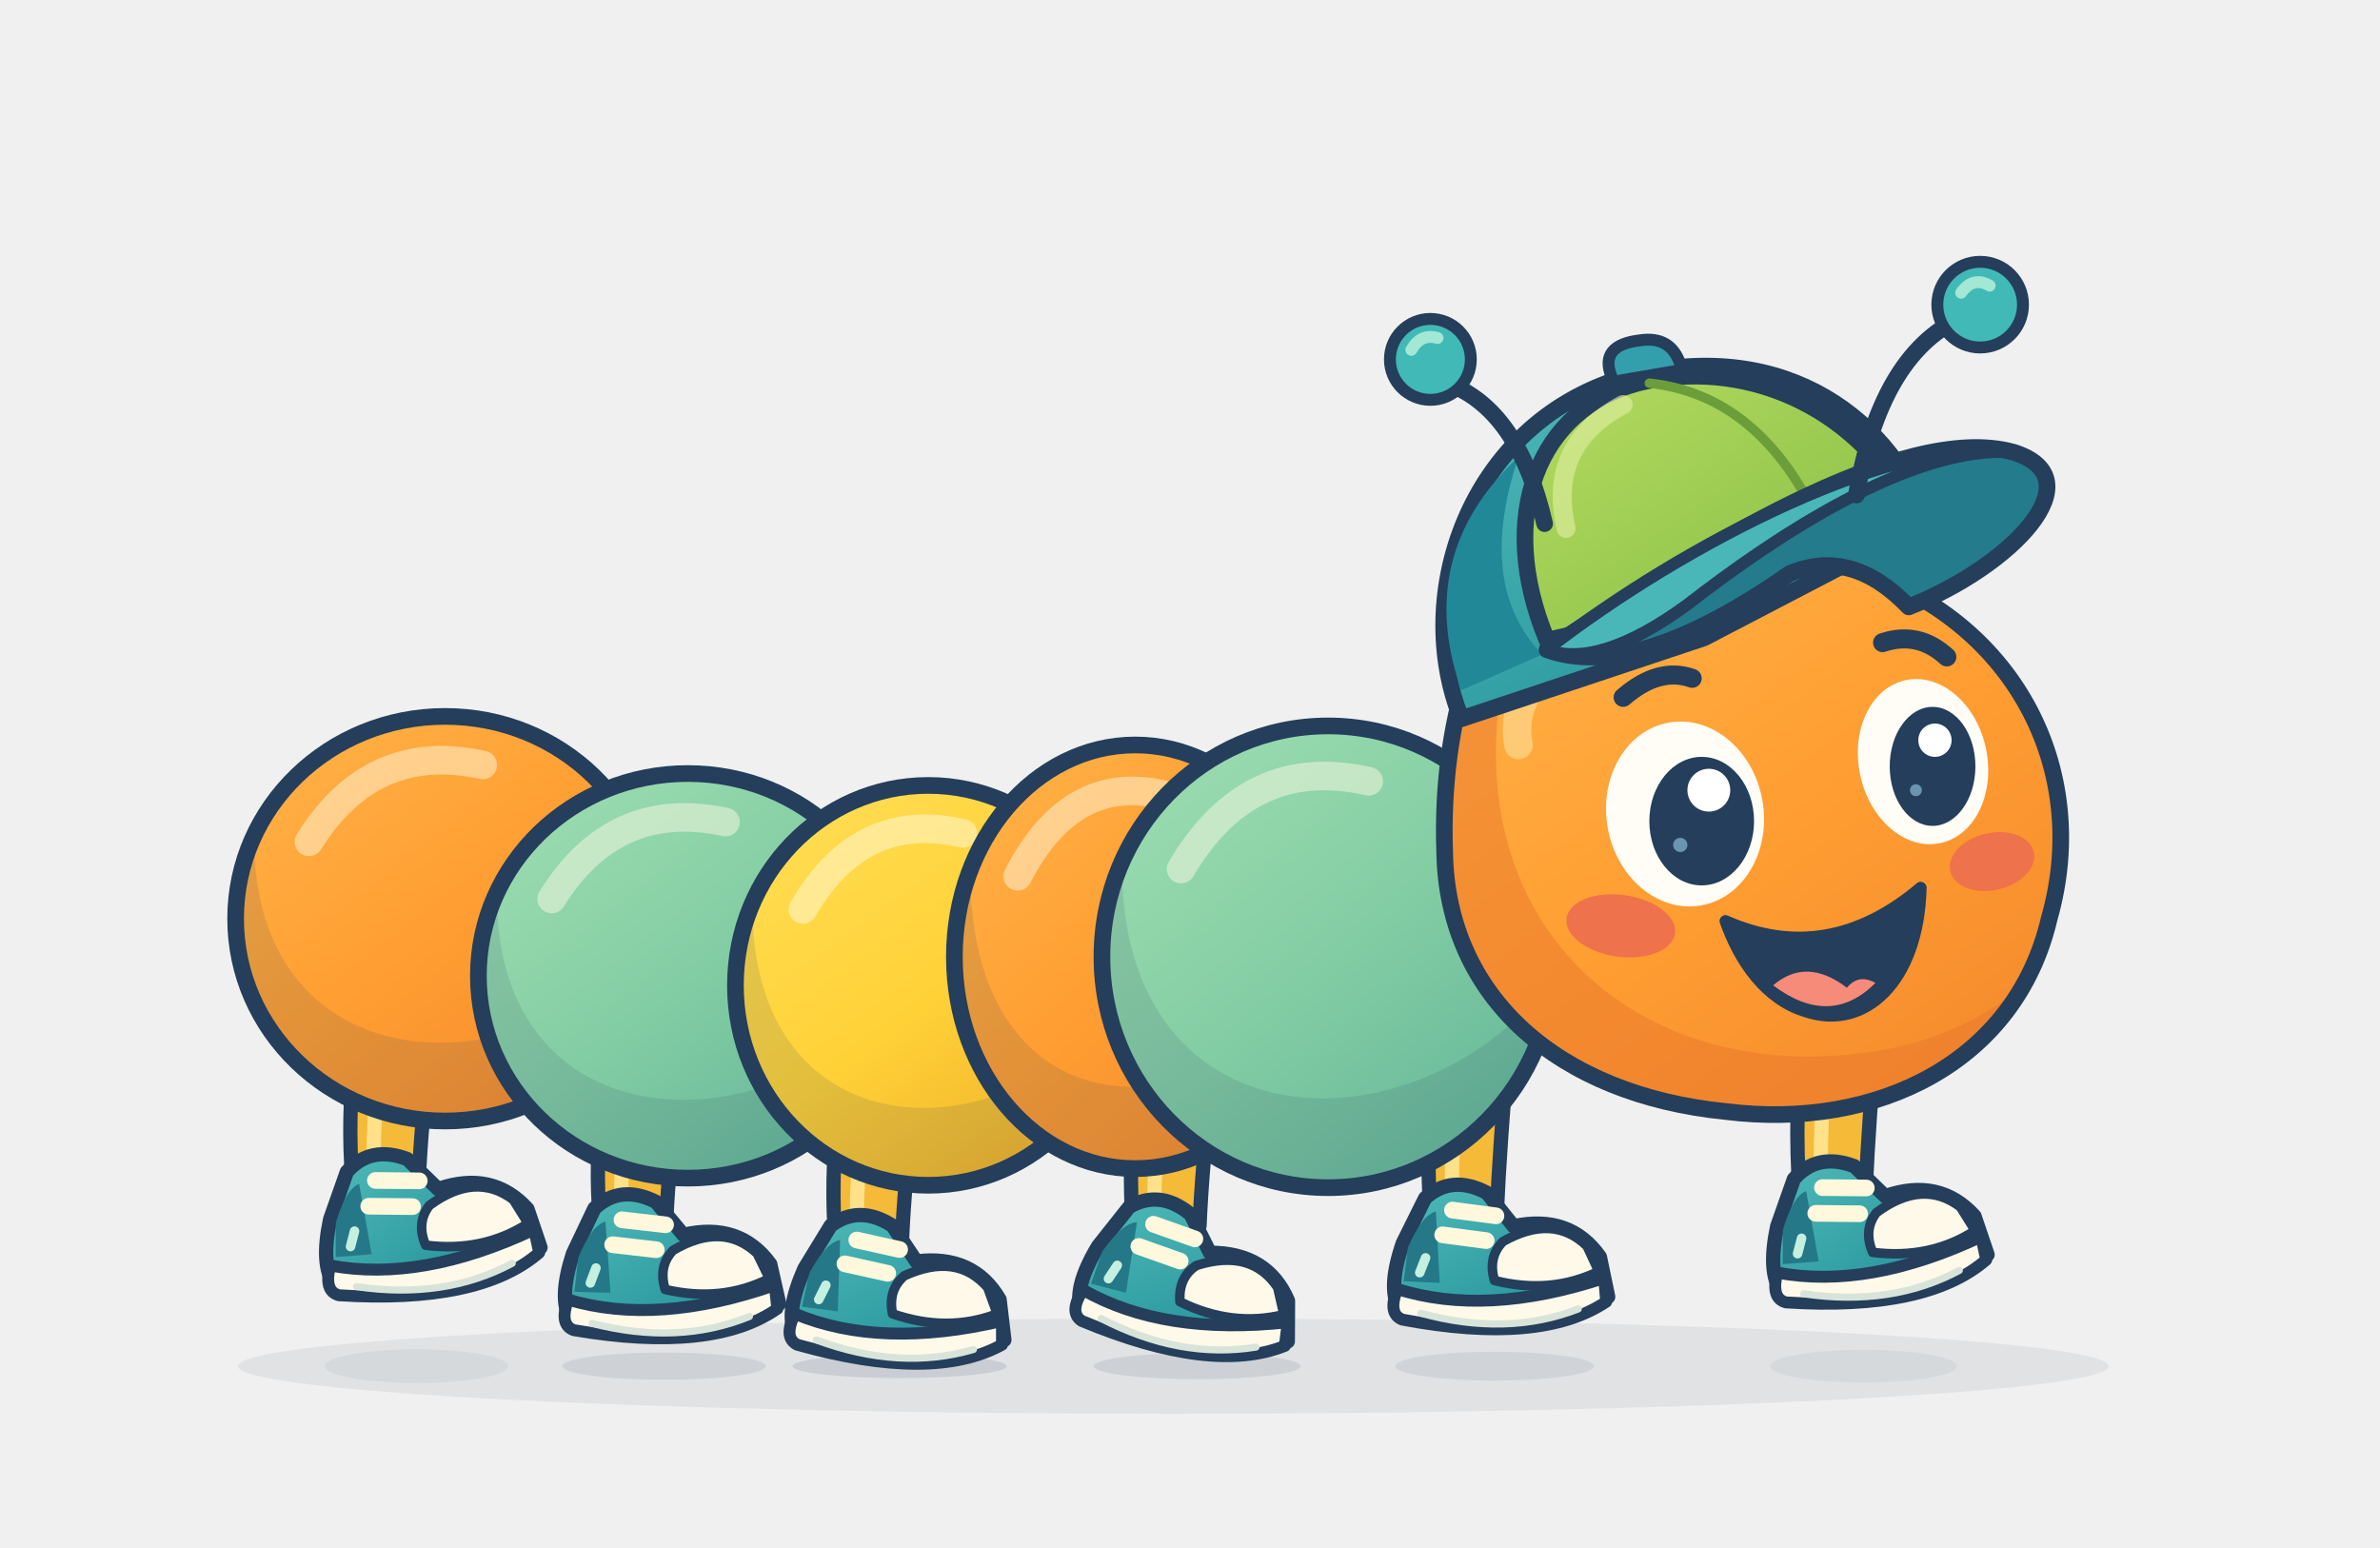
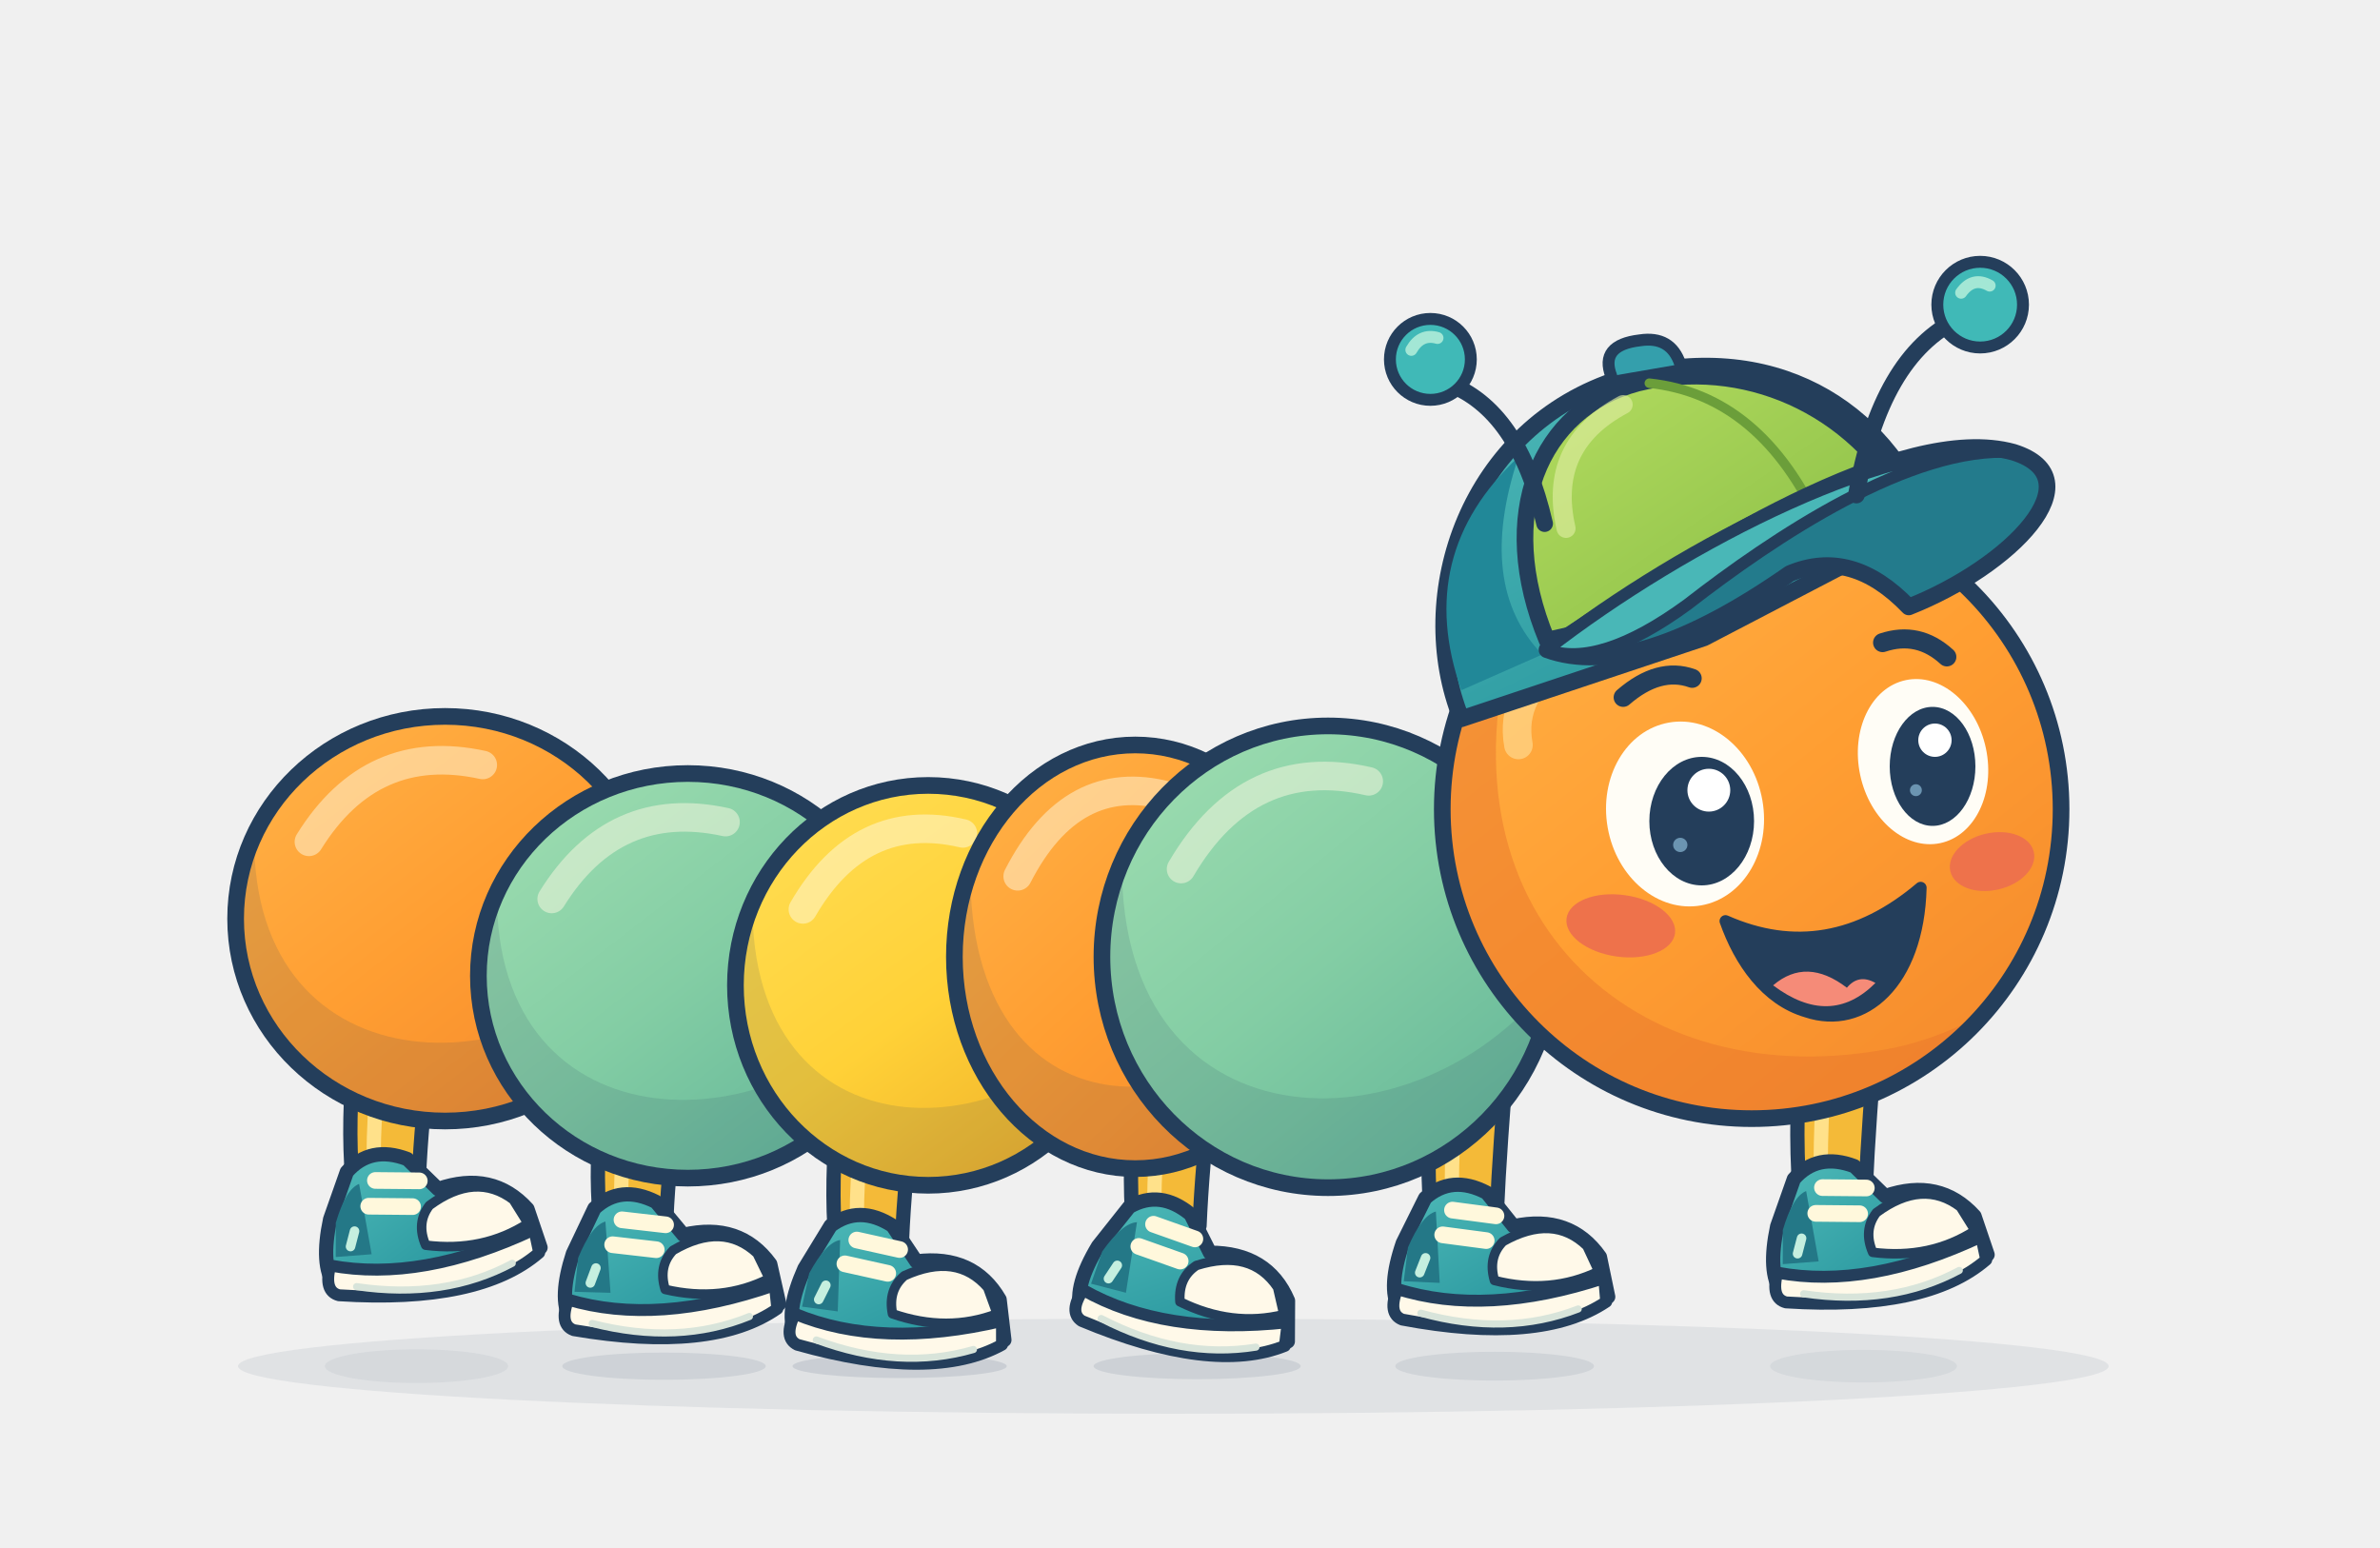
<svg xmlns="http://www.w3.org/2000/svg" width="1200" height="780" viewBox="0 0 1000 650" role="img" aria-labelledby="title desc">
  <defs>
    <linearGradient id="orange" x1="0" y1="0" x2=".8" y2="1">
      <stop stop-color="#ffb449" />
      <stop offset=".55" stop-color="#ff9e32" />
      <stop offset="1" stop-color="#f58b2d" />
    </linearGradient>
    <linearGradient id="mint" x1="0" y1="0" x2=".8" y2="1">
      <stop stop-color="#a1dfb2" />
      <stop offset=".55" stop-color="#83cda4" />
      <stop offset="1" stop-color="#64b699" />
    </linearGradient>
    <linearGradient id="yellow" x1="0" y1="0" x2=".7" y2="1">
      <stop stop-color="#ffdf57" />
      <stop offset=".6" stop-color="#ffd137" />
      <stop offset="1" stop-color="#f0b32b" />
    </linearGradient>
    <linearGradient id="shoe" x1="0" y1="0" x2=".7" y2="1">
      <stop stop-color="#4fbab8" />
      <stop offset="1" stop-color="#26949d" />
    </linearGradient>
    <linearGradient id="cap" x1="0" y1="0" x2="1" y2="1">
      <stop stop-color="#b4dc60" />
      <stop offset="1" stop-color="#85bb43" />
    </linearGradient>
    <clipPath id="face">
-       <path d="M616 285 C633 238 716 216 779 239 C846 260 879 323 861 386 C847 446 789 475 725 467 C655 460 608 419 607 358 C606 329 610 304 616 285Z" />
+       <circle cx="736" cy="340" r="130" />
    </clipPath>
  </defs>
  <ellipse cx="493" cy="574" rx="393" ry="20" fill="#243e5b" opacity=".08" />
  <ellipse cx="175" cy="574" rx="38.5" ry="7.08" fill="#243e5b" opacity="0.055" />
  <ellipse cx="279" cy="574" rx="42.75" ry="5.72" fill="#243e5b" opacity="0.098" />
  <ellipse cx="378" cy="574" rx="45" ry="5" fill="#243e5b" opacity="0.12" />
  <ellipse cx="503" cy="574" rx="43.5" ry="5.48" fill="#243e5b" opacity="0.105" />
  <ellipse cx="628" cy="574" rx="41.75" ry="6.04" fill="#243e5b" opacity="0.087" />
  <ellipse cx="783" cy="574" rx="39.25" ry="6.84" fill="#243e5b" opacity="0.062" />
  <g id="legs-and-sneakers">
    <g transform="translate(172 524)" stroke="#243e5b" stroke-linejoin="round" stroke-linecap="round">
      <path d="M-23 -84 L9 -84 Q5 -53 4 -29 L-24 -29 Q-26 -52 -23 -84Z" fill="#f4ba38" stroke-width="6" />
      <path d="M-13 -76 Q-15 -53 -15 -38" fill="none" stroke="#ffe18a" stroke-width="6" />
      <g transform="rotate(-12 -10 -32)">
        <path d="M-26 -35 Q-14 -44 0 -35 L10 -20 Q34 -23 45 -4 L47 13 Q20 27 -41 10 Q-45 1 -37 -17Z" fill="url(#shoe)" stroke-width="6" />
        <path d="M-35 -15 Q-28 -28 -22 -29 L-23 1 L-38 -1Z" fill="#247887" stroke="none" />
        <path d="M5 -14 Q27 -24 40 -9 L44 2 Q23 10 0 2 Q-2 -8 5 -14Z" fill="#fff9e9" stroke-width="4" />
        <path d="M-41 2 Q-5 17 46 5 L46 15 Q17 31 -40 15 Q-46 12 -41 2Z" fill="#fff9e9" stroke-width="5" />
        <path d="M-32 13 Q3 26 34 17" fill="none" stroke="#d8e4da" stroke-width="3" />
        <path d="M-15 -29 l18 4 M-20 -19 l18 4" stroke="#fff8dc" stroke-width="7" />
        <path d="M-28 -10 l-3 6" stroke="#c5efdf" stroke-width="4" />
      </g>
    </g>
    <g transform="translate(276 541)" stroke="#243e5b" stroke-linejoin="round" stroke-linecap="round">
      <path d="M-23 -76 L9 -76 Q5 -53 4 -29 L-24 -29 Q-26 -52 -23 -76Z" fill="#f4ba38" stroke-width="6" />
      <path d="M-13 -68 Q-15 -53 -15 -38" fill="none" stroke="#ffe18a" stroke-width="6" />
      <g transform="rotate(-6 -10 -32)">
        <path d="M-26 -35 Q-14 -44 0 -35 L10 -20 Q34 -23 45 -4 L47 13 Q20 27 -41 10 Q-45 1 -37 -17Z" fill="url(#shoe)" stroke-width="6" />
        <path d="M-35 -15 Q-28 -28 -22 -29 L-23 1 L-38 -1Z" fill="#247887" stroke="none" />
        <path d="M5 -14 Q27 -24 40 -9 L44 2 Q23 10 0 2 Q-2 -8 5 -14Z" fill="#fff9e9" stroke-width="4" />
        <path d="M-41 2 Q-5 17 46 5 L46 15 Q17 31 -40 15 Q-46 12 -41 2Z" fill="#fff9e9" stroke-width="5" />
        <path d="M-32 13 Q3 26 34 17" fill="none" stroke="#d8e4da" stroke-width="3" />
        <path d="M-15 -29 l18 4 M-20 -19 l18 4" stroke="#fff8dc" stroke-width="7" />
        <path d="M-28 -10 l-3 6" stroke="#c5efdf" stroke-width="4" />
      </g>
    </g>
    <g transform="translate(375 550)" stroke="#243e5b" stroke-linejoin="round" stroke-linecap="round">
      <path d="M-23 -85 L9 -85 Q5 -53 4 -29 L-24 -29 Q-26 -52 -23 -85Z" fill="#f4ba38" stroke-width="6" />
      <path d="M-13 -77 Q-15 -53 -15 -38" fill="none" stroke="#ffe18a" stroke-width="6" />
      <g transform="rotate(0 -10 -32)">
        <path d="M-26 -35 Q-14 -44 0 -35 L10 -20 Q34 -23 45 -4 L47 13 Q20 27 -41 10 Q-45 1 -37 -17Z" fill="url(#shoe)" stroke-width="6" />
        <path d="M-35 -15 Q-28 -28 -22 -29 L-23 1 L-38 -1Z" fill="#247887" stroke="none" />
        <path d="M5 -14 Q27 -24 40 -9 L44 2 Q23 10 0 2 Q-2 -8 5 -14Z" fill="#fff9e9" stroke-width="4" />
        <path d="M-41 2 Q-5 17 46 5 L46 15 Q17 31 -40 15 Q-46 12 -41 2Z" fill="#fff9e9" stroke-width="5" />
        <path d="M-32 13 Q3 26 34 17" fill="none" stroke="#d8e4da" stroke-width="3" />
        <path d="M-15 -29 l18 4 M-20 -19 l18 4" stroke="#fff8dc" stroke-width="7" />
        <path d="M-28 -10 l-3 6" stroke="#c5efdf" stroke-width="4" />
      </g>
    </g>
    <g transform="translate(500 544)" stroke="#243e5b" stroke-linejoin="round" stroke-linecap="round">
      <path d="M-23 -89 L9 -89 Q5 -53 4 -29 L-24 -29 Q-26 -52 -23 -89Z" fill="#f4ba38" stroke-width="6" />
      <path d="M-13 -81 Q-15 -53 -15 -38" fill="none" stroke="#ffe18a" stroke-width="6" />
      <g transform="rotate(7 -10 -32)">
        <path d="M-26 -35 Q-14 -44 0 -35 L10 -20 Q34 -23 45 -4 L47 13 Q20 27 -41 10 Q-45 1 -37 -17Z" fill="url(#shoe)" stroke-width="6" />
        <path d="M-35 -15 Q-28 -28 -22 -29 L-23 1 L-38 -1Z" fill="#247887" stroke="none" />
        <path d="M5 -14 Q27 -24 40 -9 L44 2 Q23 10 0 2 Q-2 -8 5 -14Z" fill="#fff9e9" stroke-width="4" />
        <path d="M-41 2 Q-5 17 46 5 L46 15 Q17 31 -40 15 Q-46 12 -41 2Z" fill="#fff9e9" stroke-width="5" />
        <path d="M-32 13 Q3 26 34 17" fill="none" stroke="#d8e4da" stroke-width="3" />
        <path d="M-15 -29 l18 4 M-20 -19 l18 4" stroke="#fff8dc" stroke-width="7" />
        <path d="M-28 -10 l-3 6" stroke="#c5efdf" stroke-width="4" />
      </g>
    </g>
    <g transform="translate(625 537)" stroke="#243e5b" stroke-linejoin="round" stroke-linecap="round">
      <path d="M-23 -102 L9 -102 Q5 -53 4 -29 L-24 -29 Q-26 -52 -23 -102Z" fill="#f4ba38" stroke-width="6" />
      <path d="M-13 -94 Q-15 -53 -15 -38" fill="none" stroke="#ffe18a" stroke-width="6" />
      <g transform="rotate(-5 -10 -32)">
        <path d="M-26 -35 Q-14 -44 0 -35 L10 -20 Q34 -23 45 -4 L47 13 Q20 27 -41 10 Q-45 1 -37 -17Z" fill="url(#shoe)" stroke-width="6" />
        <path d="M-35 -15 Q-28 -28 -22 -29 L-23 1 L-38 -1Z" fill="#247887" stroke="none" />
        <path d="M5 -14 Q27 -24 40 -9 L44 2 Q23 10 0 2 Q-2 -8 5 -14Z" fill="#fff9e9" stroke-width="4" />
        <path d="M-41 2 Q-5 17 46 5 L46 15 Q17 31 -40 15 Q-46 12 -41 2Z" fill="#fff9e9" stroke-width="5" />
        <path d="M-32 13 Q3 26 34 17" fill="none" stroke="#d8e4da" stroke-width="3" />
        <path d="M-15 -29 l18 4 M-20 -19 l18 4" stroke="#fff8dc" stroke-width="7" />
        <path d="M-28 -10 l-3 6" stroke="#c5efdf" stroke-width="4" />
      </g>
    </g>
    <g transform="translate(780 527)" stroke="#243e5b" stroke-linejoin="round" stroke-linecap="round">
      <path d="M-23 -102 L9 -102 Q5 -53 4 -29 L-24 -29 Q-26 -52 -23 -102Z" fill="#f4ba38" stroke-width="6" />
      <path d="M-13 -94 Q-15 -53 -15 -38" fill="none" stroke="#ffe18a" stroke-width="6" />
      <g transform="rotate(-12 -10 -32)">
        <path d="M-26 -35 Q-14 -44 0 -35 L10 -20 Q34 -23 45 -4 L47 13 Q20 27 -41 10 Q-45 1 -37 -17Z" fill="url(#shoe)" stroke-width="6" />
        <path d="M-35 -15 Q-28 -28 -22 -29 L-23 1 L-38 -1Z" fill="#247887" stroke="none" />
        <path d="M5 -14 Q27 -24 40 -9 L44 2 Q23 10 0 2 Q-2 -8 5 -14Z" fill="#fff9e9" stroke-width="4" />
        <path d="M-41 2 Q-5 17 46 5 L46 15 Q17 31 -40 15 Q-46 12 -41 2Z" fill="#fff9e9" stroke-width="5" />
        <path d="M-32 13 Q3 26 34 17" fill="none" stroke="#d8e4da" stroke-width="3" />
        <path d="M-15 -29 l18 4 M-20 -19 l18 4" stroke="#fff8dc" stroke-width="7" />
        <path d="M-28 -10 l-3 6" stroke="#c5efdf" stroke-width="4" />
      </g>
    </g>
  </g>
  <g id="body">
    <g id="tail" transform="translate(187 386)">
      <defs>
        <clipPath id="clip-tail">
          <ellipse rx="88" ry="85" />
        </clipPath>
      </defs>
      <ellipse rx="88" ry="85" fill="url(#orange)" />
      <g clip-path="url(#clip-tail)">
        <path d="M-79.2 -51 C-92.4 68 26.4 76.5 83.6 12.75 L123.2 110.5 H-123.2Z" fill="#243e5b" opacity=".13" />
        <path d="M-57.2 -32.3 Q-30.8 -74.8 15.84 -64.6" fill="none" stroke="#fffbe3" stroke-opacity=".48" stroke-width="12" stroke-linecap="round" />
      </g>
      <ellipse rx="88" ry="85" fill="none" stroke="#243e5b" stroke-width="7" />
    </g>
    <g id="mint-back" transform="translate(289 410)">
      <defs>
        <clipPath id="clip-mint-back">
          <ellipse rx="88" ry="85" />
        </clipPath>
      </defs>
      <ellipse rx="88" ry="85" fill="url(#mint)" />
      <g clip-path="url(#clip-mint-back)">
        <path d="M-79.2 -51 C-92.4 68 26.4 76.5 83.6 12.75 L123.2 110.5 H-123.2Z" fill="#243e5b" opacity=".13" />
        <path d="M-57.2 -32.3 Q-30.8 -74.8 15.84 -64.6" fill="none" stroke="#fffbe3" stroke-opacity=".48" stroke-width="12" stroke-linecap="round" />
      </g>
      <ellipse rx="88" ry="85" fill="none" stroke="#243e5b" stroke-width="7" />
    </g>
    <g id="yellow-middle" transform="translate(390 414)">
      <defs>
        <clipPath id="clip-yellow-middle">
          <ellipse rx="81" ry="84" />
        </clipPath>
      </defs>
      <ellipse rx="81" ry="84" fill="url(#yellow)" />
      <g clip-path="url(#clip-yellow-middle)">
        <path d="M-72.9 -50.4 C-85.05 67.2 24.3 75.6 76.95 12.6 L113.4 109.2 H-113.4Z" fill="#243e5b" opacity=".13" />
        <path d="M-52.65 -31.92 Q-28.35 -73.92 14.58 -63.84" fill="none" stroke="#fffbe3" stroke-opacity=".48" stroke-width="12" stroke-linecap="round" />
      </g>
      <ellipse rx="81" ry="84" fill="none" stroke="#243e5b" stroke-width="7" />
    </g>
    <g id="orange-middle" transform="translate(477 402)">
      <defs>
        <clipPath id="clip-orange-middle">
          <ellipse rx="76" ry="89" />
        </clipPath>
      </defs>
      <ellipse rx="76" ry="89" fill="url(#orange)" />
      <g clip-path="url(#clip-orange-middle)">
        <path d="M-68.4 -53.4 C-79.8 71.2 22.8 80.1 72.2 13.35 L106.4 115.7 H-106.4Z" fill="#243e5b" opacity=".13" />
        <path d="M-49.4 -33.82 Q-26.6 -78.32 13.68 -67.64" fill="none" stroke="#fffbe3" stroke-opacity=".48" stroke-width="12" stroke-linecap="round" />
      </g>
      <ellipse rx="76" ry="89" fill="none" stroke="#243e5b" stroke-width="7" />
    </g>
    <g id="mint-front" transform="translate(558 402)">
      <defs>
        <clipPath id="clip-mint-front">
          <ellipse rx="95" ry="97" />
        </clipPath>
      </defs>
      <ellipse rx="95" ry="97" fill="url(#mint)" />
      <g clip-path="url(#clip-mint-front)">
        <path d="M-85.5 -58.2 C-99.75 77.6 28.5 87.3 90.25 14.55 L133 126.1 H-133Z" fill="#243e5b" opacity=".13" />
        <path d="M-61.75 -36.86 Q-33.25 -85.36 17.1 -73.72" fill="none" stroke="#fffbe3" stroke-opacity=".48" stroke-width="12" stroke-linecap="round" />
      </g>
      <ellipse rx="95" ry="97" fill="none" stroke="#243e5b" stroke-width="7" />
    </g>
  </g>
  <g id="head" stroke-linecap="round" stroke-linejoin="round">
-     <path d="M616 285 C633 238 716 216 779 239 C846 260 879 323 861 386 C847 446 789 475 725 467 C655 460 608 419 607 358 C606 329 610 304 616 285Z" fill="url(#orange)" />
+     <circle cx="736" cy="340" r="130" fill="url(#orange)" />
    <g clip-path="url(#face)">
      <path d="M638 259 C599 382 686 463 797 440 C836 431 862 408 877 382 L889 496 L588 499 L580 240Z" fill="#e8752b" opacity=".48" />
      <path d="M638 313 Q634 291 657 276" fill="none" stroke="#ffe09a" stroke-width="12" opacity=".6" />
    </g>
-     <path d="M616 285 C633 238 716 216 779 239 C846 260 879 323 861 386 C847 446 789 475 725 467 C655 460 608 419 607 358 C606 329 610 304 616 285Z" fill="none" stroke="#243e5b" stroke-width="7" />
+     <circle cx="736" cy="340" r="130" fill="none" stroke="#243e5b" stroke-width="7" />
    <g id="eyes">
      <ellipse cx="708" cy="342" rx="33" ry="39" fill="#fffdf6" transform="rotate(-10 708 342)" />
      <ellipse cx="808" cy="320" rx="27" ry="35" fill="#fffdf6" transform="rotate(-12 808 320)" />
      <ellipse cx="715" cy="345" rx="22" ry="27" fill="#243e5b" />
      <ellipse cx="812" cy="322" rx="18" ry="25" fill="#243e5b" />
      <circle cx="718" cy="332" r="9" fill="white" />
      <circle cx="813" cy="311" r="7" fill="white" />
      <circle cx="706" cy="355" r="3" fill="#6b94b1" />
      <circle cx="805" cy="332" r="2.5" fill="#6b94b1" />
      <path d="M682 293 Q697 280 711 285 M791 270 Q806 265 818 276" fill="none" stroke="#243e5b" stroke-width="8" />
    </g>
    <ellipse cx="681" cy="389" rx="23" ry="13" fill="#ee724b" transform="rotate(8 681 389)" />
    <ellipse cx="837" cy="362" rx="18" ry="12" fill="#ee724b" transform="rotate(-13 837 362)" />
-     <path d="M725 387 Q768 406 807 373 C806 413 783 433 759 425 C742 420 731 404 725 387Z" fill="#243e5b" stroke="#243e5b" stroke-width="5" />
-     <path d="M745 414 Q759 402 776 415 Q781 409 788 413 Q769 432 745 414Z" fill="#f58b78" />
+     <g id="mouth">
+       <path d="M725 387 Q768 406 807 373 C806 413 783 433 759 425 C742 420 731 404 725 387Z" fill="#243e5b" stroke="#243e5b" stroke-width="5" />
+       <path d="M745 414 Q759 402 776 415 Q781 409 788 413 Q769 432 745 414Z" fill="#f58b78" />
+     </g>
  </g>
  <g id="jockey" stroke="#243e5b" stroke-width="7" stroke-linejoin="round" stroke-linecap="round">
    <path d="M614 302 C593 250 617 179 681 159 C745 141 792 172 810 219 L716 268Z" fill="url(#shoe)" />
    <path d="M614 290 Q594 233 638 192 Q620 246 648 275Z" fill="#218898" stroke="none" />
    <path d="M650 269 C628 216 647 172 688 161 C732 150 779 170 802 213 L729 251Z" fill="url(#cap)" />
    <path d="M658 222 Q650 187 682 170" fill="none" stroke="#dded9e" stroke-width="8" opacity=".65" />
    <path d="M693 161 Q740 166 765 221" fill="none" stroke="#6b9e3a" stroke-width="4" />
    <path d="M677 158 Q672 145 689 143 Q702 141 706 153" fill="#349fac" stroke-width="5" />
    <path d="M650 273 C713 231 799 177 846 190 C881 201 845 238 802 255 Q778 230 752 241 C709 271 675 282 650 273Z" fill="#237b8c" />
    <path d="M650 273 C708 228 798 182 846 190 C803 187 745 226 709 254 Q672 281 650 273Z" fill="#49b7b7" stroke-width="5" />
  </g>
  <g id="antennae" stroke="#243e5b" stroke-width="7" stroke-linecap="round">
    <path d="M649 220 Q638 172 608 161 M780 208 Q790 150 823 134" fill="none" />
    <circle cx="601" cy="151" r="17" fill="#40b9b7" stroke-width="5" />
    <circle cx="832" cy="128" r="18" fill="#40b9b7" stroke-width="5" />
    <path d="M593 147 Q597 140 604 142 M824 123 Q829 116 836 120" fill="none" stroke="#a3e7d5" stroke-width="5" />
  </g>
</svg>
